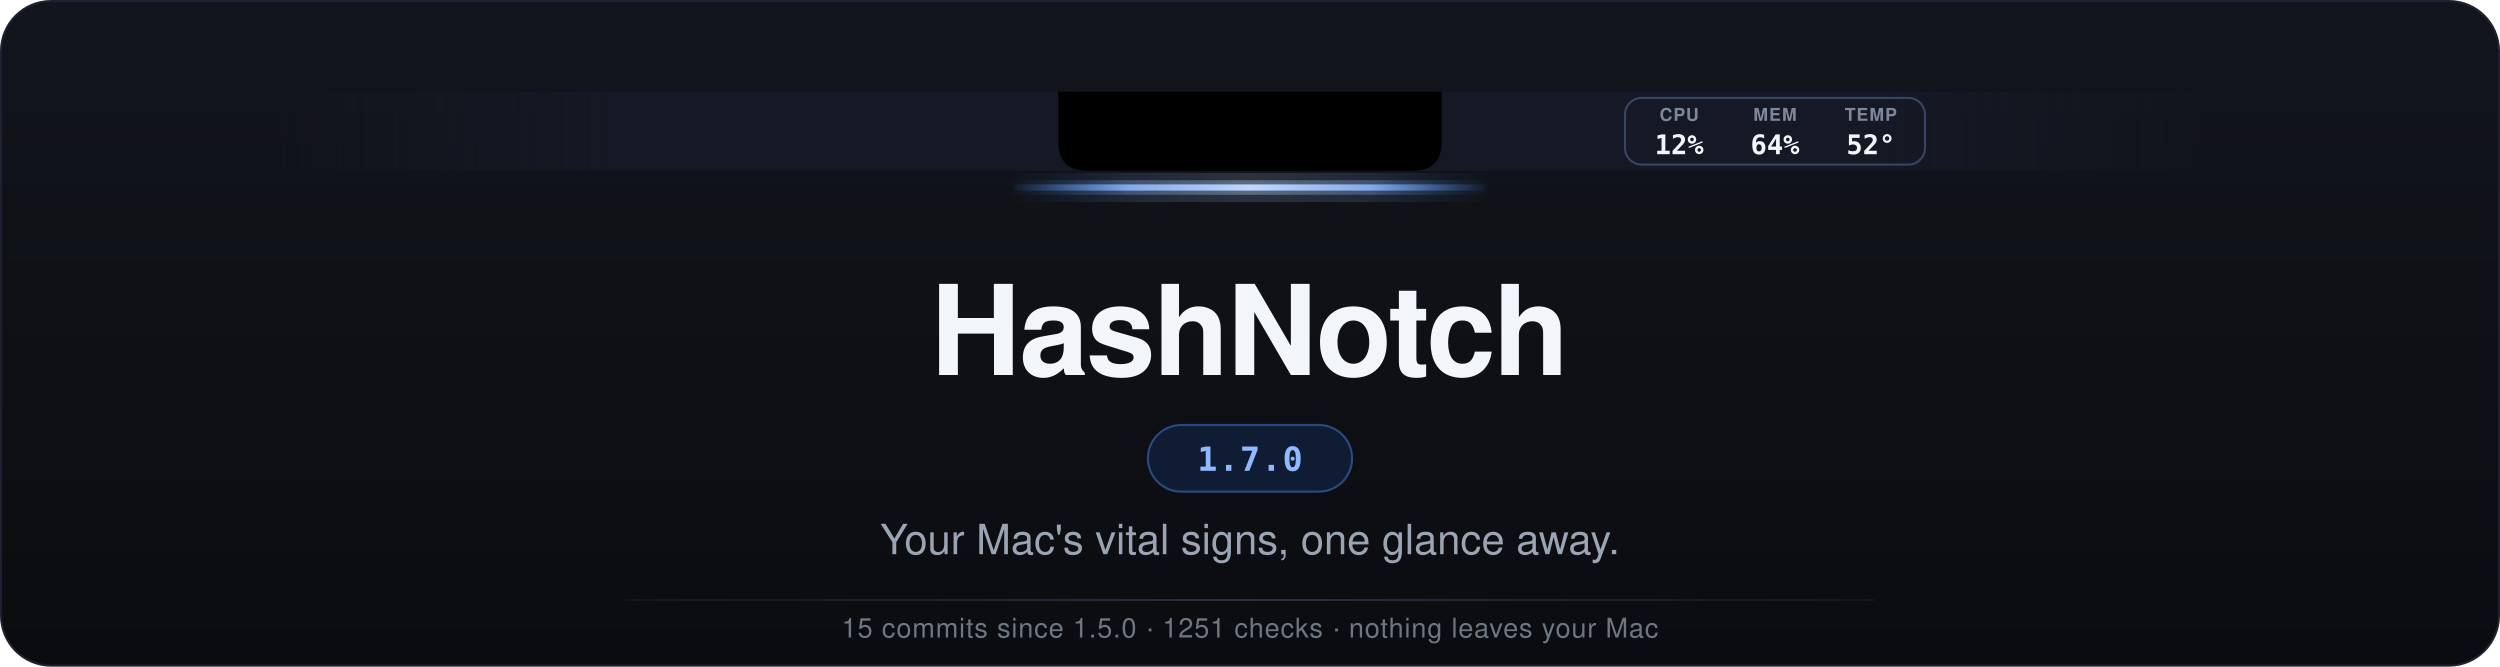
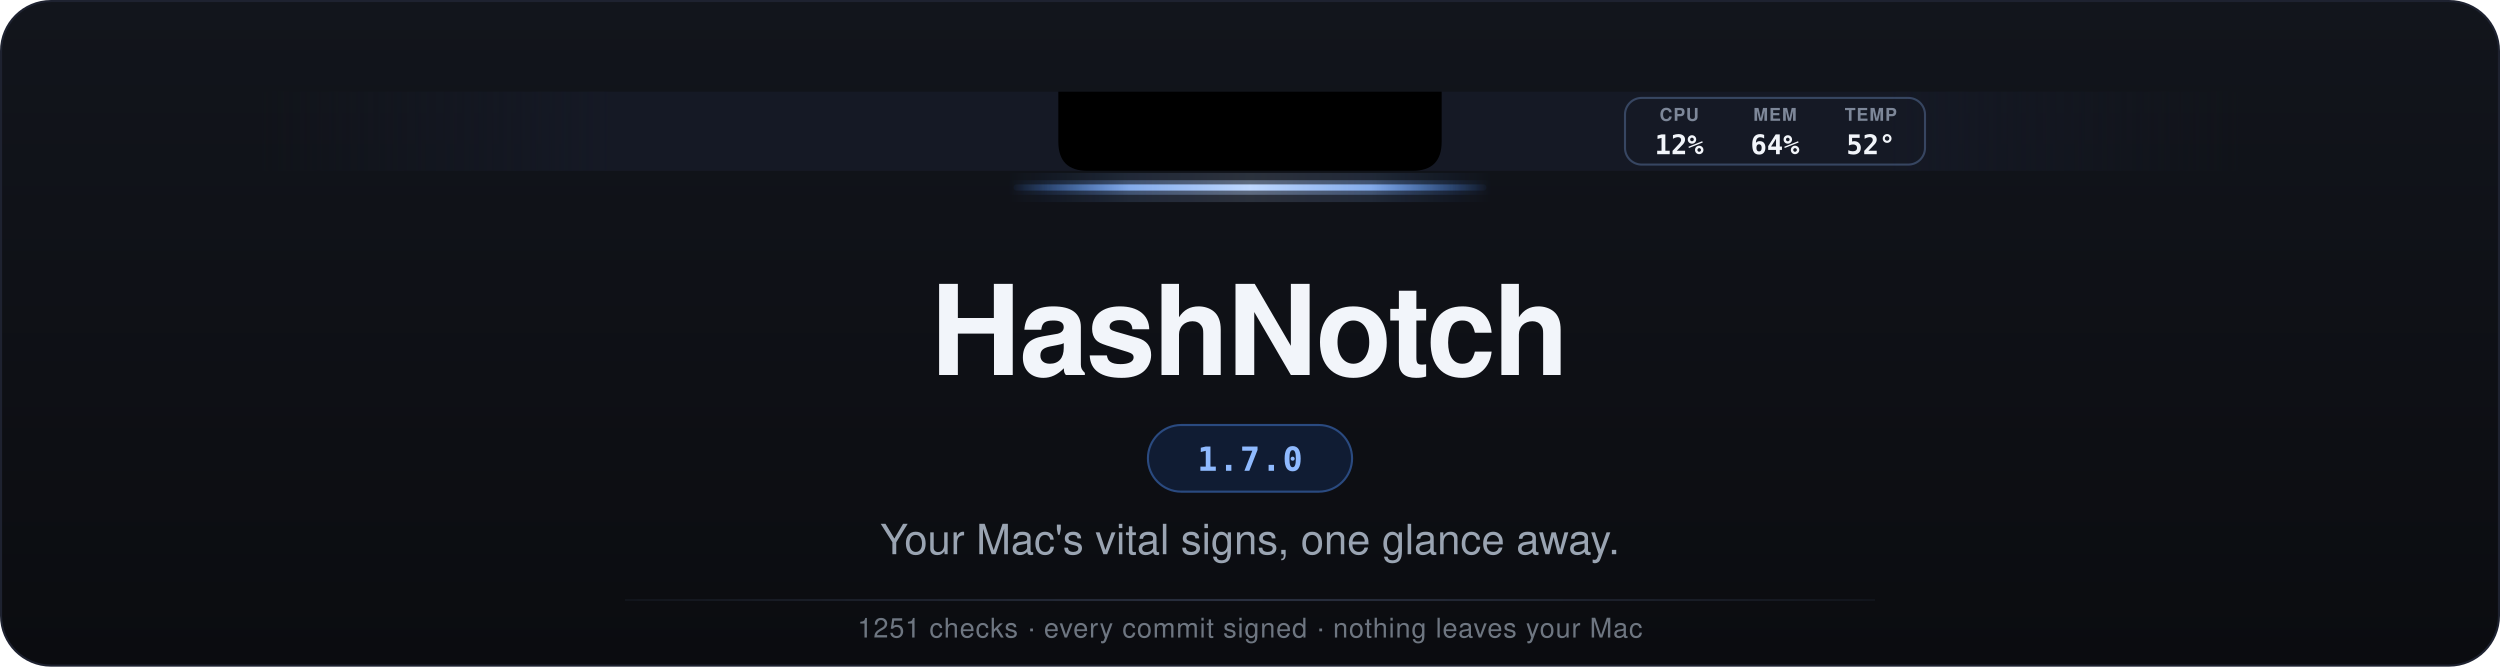
<svg xmlns="http://www.w3.org/2000/svg" viewBox="0 0 1200 320" width="1200" height="320" role="img" aria-label="HashNotch 1.7.0: the notch, and small live figures for the processor, memory and temperature beside the clock.">
  <defs>
    <linearGradient id="plate" x1="0" y1="0" x2="0" y2="1">
      <stop offset="0" stop-color="#12151C" />
      <stop offset="1" stop-color="#0B0C10" />
    </linearGradient>
    <linearGradient id="lit" gradientUnits="userSpaceOnUse" x1="484" y1="0" x2="716" y2="0">
      <stop offset="0" stop-color="#408CFF" stop-opacity="0" />
      <stop offset="0.25" stop-color="#8FBAFF" stop-opacity="0.85" />
      <stop offset="0.5" stop-color="#BFD8FF" stop-opacity="1" />
      <stop offset="0.75" stop-color="#8FBAFF" stop-opacity="0.85" />
      <stop offset="1" stop-color="#408CFF" stop-opacity="0" />
    </linearGradient>
    <linearGradient id="rule" gradientUnits="userSpaceOnUse" x1="300" y1="0" x2="900" y2="0">
      <stop offset="0" stop-color="#12151C" />
      <stop offset="0.5" stop-color="#2A3040" />
      <stop offset="1" stop-color="#12151C" />
    </linearGradient>
    <linearGradient id="bar" x1="0" y1="0" x2="1" y2="0">
      <stop offset="0" stop-color="#151925" stop-opacity="0" />
      <stop offset="0.18" stop-color="#151925" />
      <stop offset="0.82" stop-color="#151925" />
      <stop offset="1" stop-color="#151925" stop-opacity="0" />
    </linearGradient>
  </defs>
  <rect x="0.5" y="0.5" width="1199" height="319" rx="24" fill="url(#plate)" stroke="#1E2230" />
  <rect x="120" y="44" width="960" height="38" fill="url(#bar)" />
  <path d="M508 44 L692 44 L692 68 Q692 82 678 82 L522 82 Q508 82 508 68 Z" fill="#000000" />
  <path d="M484 90 L716 90" stroke="url(#lit)" stroke-width="14" stroke-linecap="round" opacity="0.16" />
  <path d="M486 90 L714 90" stroke="url(#lit)" stroke-width="7" stroke-linecap="round" opacity="0.34" />
  <path d="M488 90 L712 90" stroke="url(#lit)" stroke-width="3" stroke-linecap="round" />
  <g font-family="-apple-system, BlinkMacSystemFont, 'SF Pro Text', Helvetica, Arial, sans-serif" text-anchor="middle">
    <g font-size="8.5" font-weight="650" fill="#7D8799" letter-spacing="0.5">
      <text x="806" y="58">CPU</text>
      <text x="852" y="58">MEM</text>
      <text x="898" y="58">TEMP</text>
    </g>
    <g font-size="13" font-weight="650" fill="#F2F5FA" font-family="'SF Mono', SFMono-Regular, Menlo, monospace">
      <text x="806" y="74">12%</text>
      <text x="852" y="74">64%</text>
      <text x="898" y="74">52°</text>
    </g>
  </g>
  <rect x="780" y="47" width="144" height="32" rx="8" fill="none" stroke="#8FBAFF" stroke-opacity="0.28" />
  <text x="600" y="180" text-anchor="middle" font-family="-apple-system, BlinkMacSystemFont, 'SF Pro Display', Helvetica, Arial, sans-serif" font-size="60" font-weight="700" fill="#F2F5FA" letter-spacing="-1.2">HashNotch</text>
  <g transform="translate(600 204)">
    <rect x="-49" y="0" width="98" height="32" rx="16" fill="#101C33" stroke="#2A4A80" />
    <text x="0" y="22" text-anchor="middle" font-family="'SF Mono', SFMono-Regular, Menlo, monospace" font-size="16" font-weight="600" fill="#8FBAFF" letter-spacing="0.6">1.7.0</text>
  </g>
  <text x="600" y="266" text-anchor="middle" font-family="-apple-system, BlinkMacSystemFont, 'SF Pro Text', Helvetica, Arial, sans-serif" font-size="20" fill="#9AA4B2">Your Mac's vital signs, one glance away.</text>
  <path d="M300 288 L900 288" stroke="url(#rule)" stroke-width="1" />
-   <text x="600" y="306" text-anchor="middle" font-family="-apple-system, BlinkMacSystemFont, 'SF Pro Text', Helvetica, Arial, sans-serif" font-size="13" fill="#6E7681" letter-spacing="0.4">15 commits since 1.5.0 · 1251 checks · nothing leaves your Mac</text>
+   <text x="600" y="306" text-anchor="middle" font-family="-apple-system, BlinkMacSystemFont, 'SF Pro Text', Helvetica, Arial, sans-serif" font-size="13" fill="#6E7681" letter-spacing="0.4">1251 checks · every commit signed · nothing leaves your Mac</text>
</svg>
